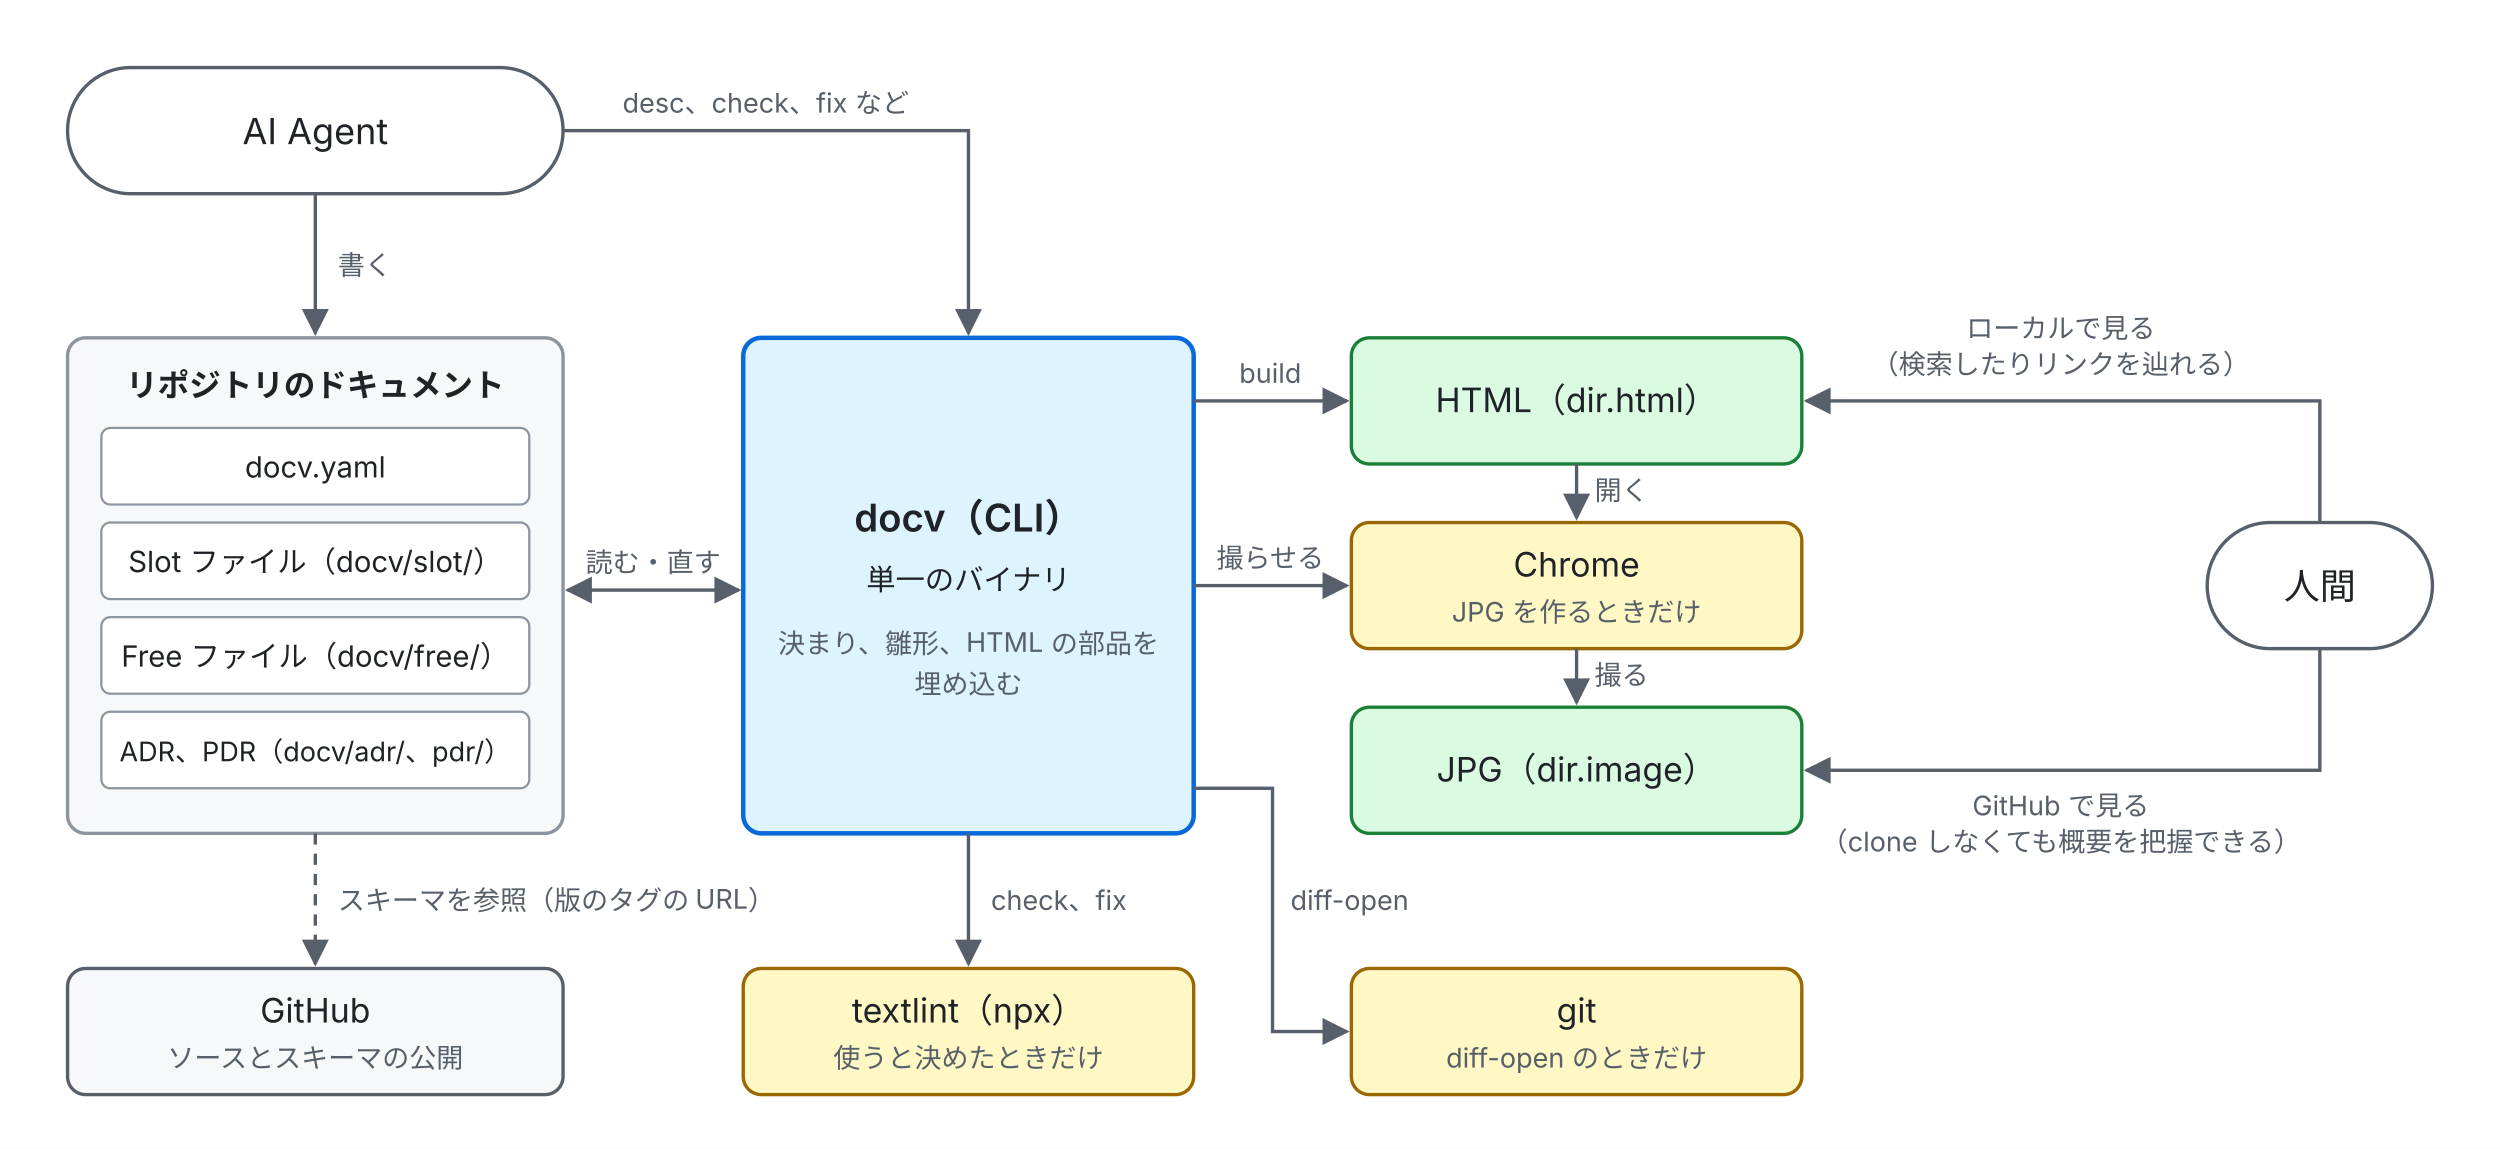
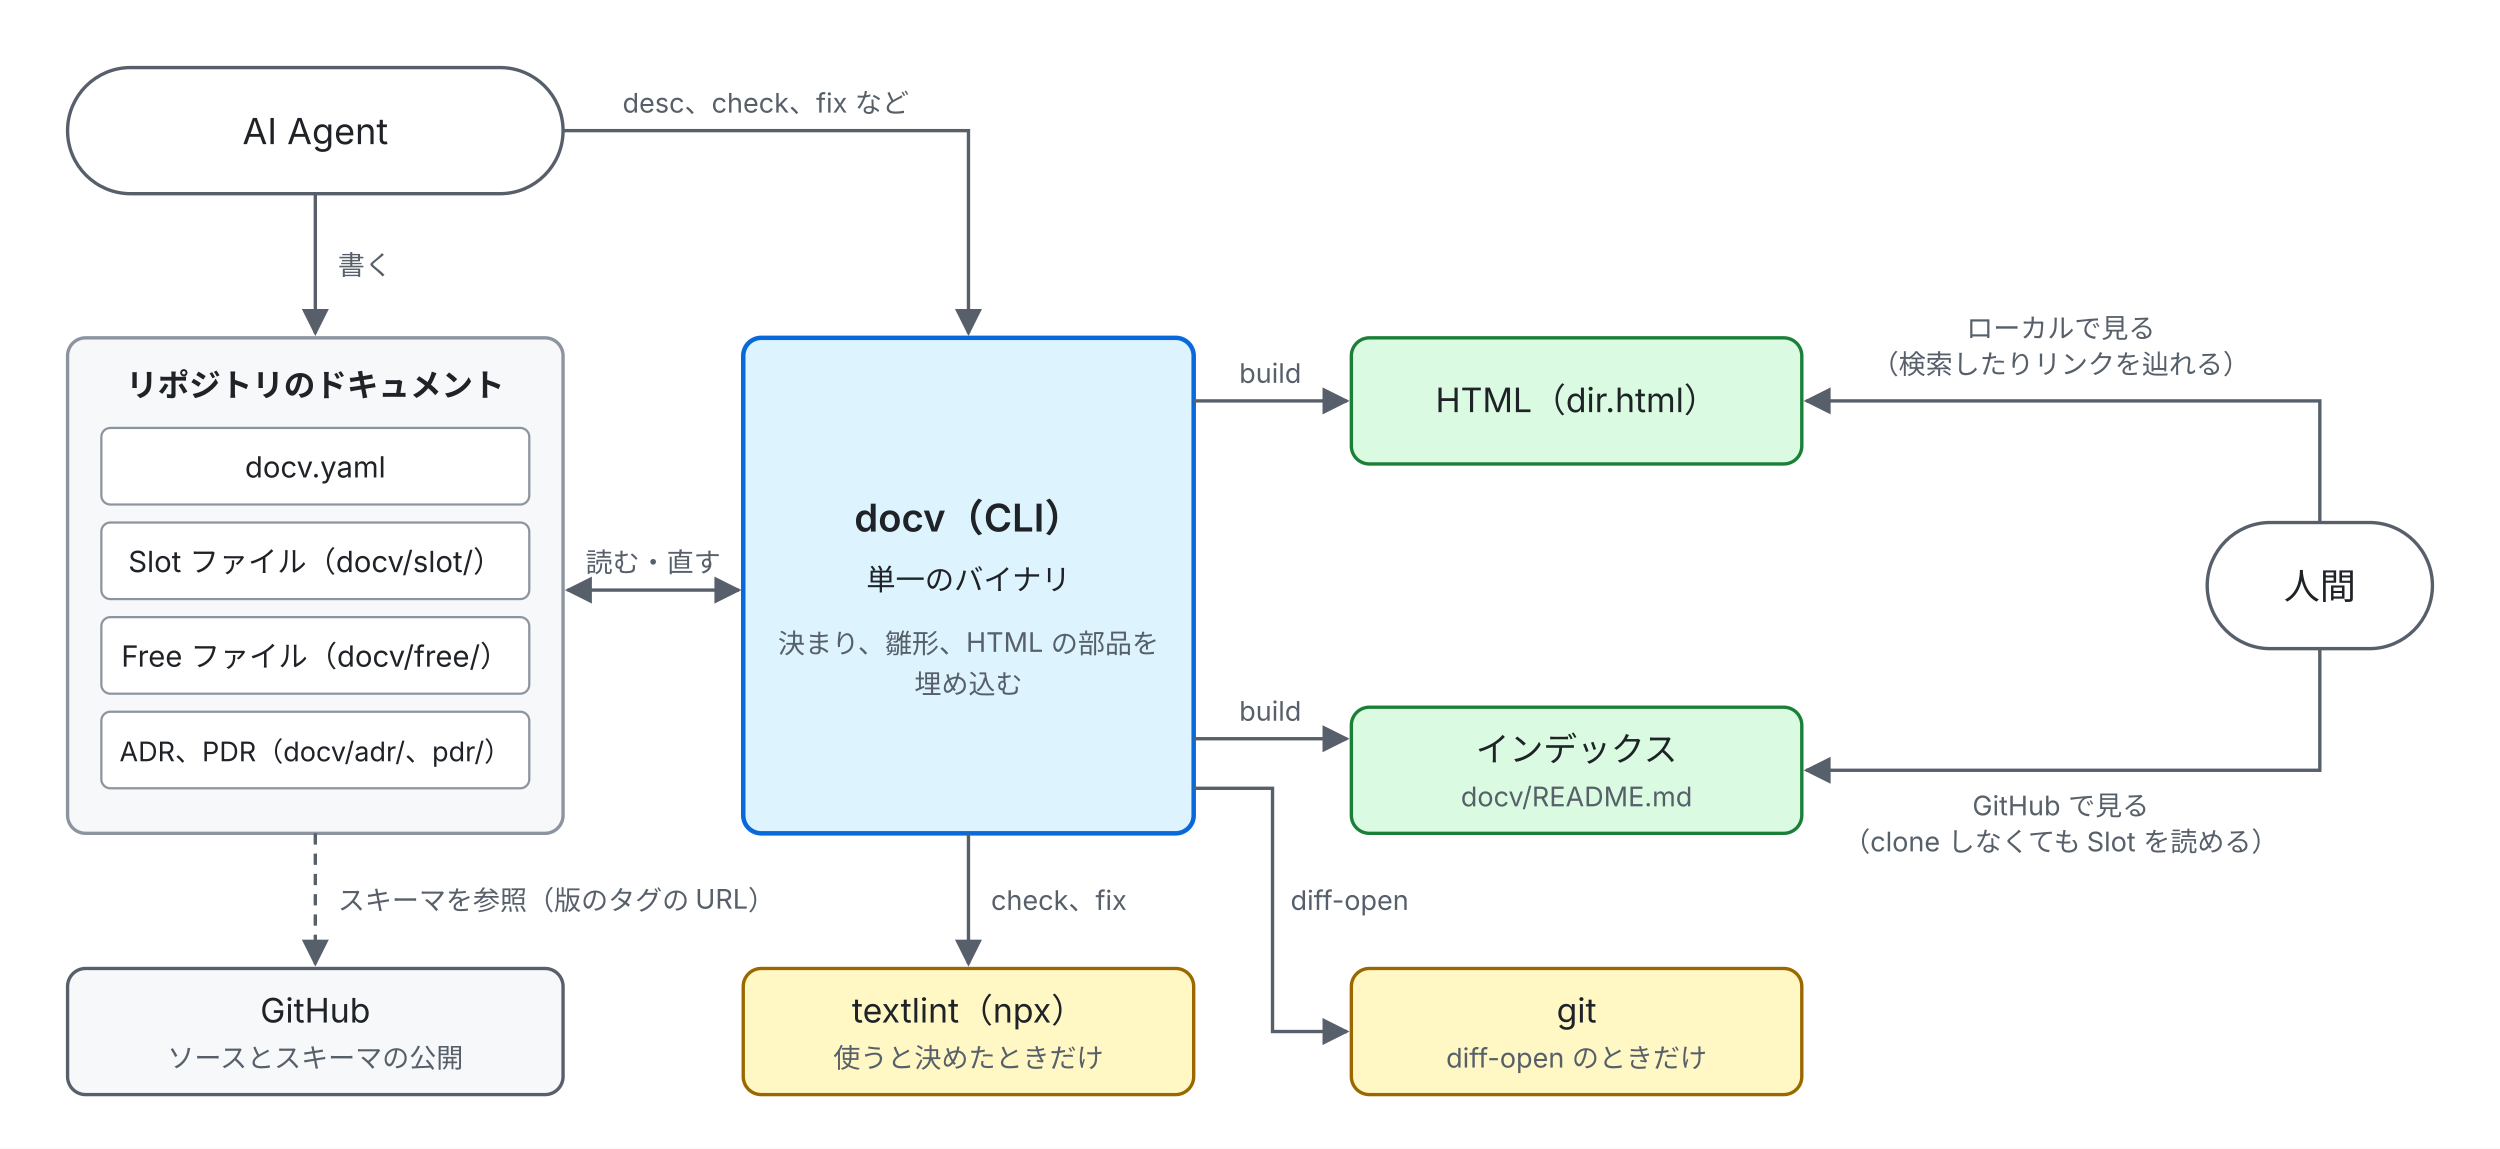
<svg xmlns="http://www.w3.org/2000/svg" width="1110" height="510" viewBox="0 0 1110 510" font-family="-apple-system, 'Hiragino Sans', 'Noto Sans JP', 'Yu Gothic', sans-serif">
  <defs>
    <marker id="arrow" viewBox="0 0 10 10" refX="9" refY="5" markerWidth="8" markerHeight="8" orient="auto-start-reverse">
      <path d="M0,0 L10,5 L0,10 z" fill="#57606a" />
    </marker>
  </defs>
  <rect width="1110" height="510" fill="#ffffff" />
  <rect x="30" y="30" width="220" height="56" rx="28" fill="#ffffff" stroke="#57606a" stroke-width="1.5" />
  <text x="140" y="64" font-size="16" text-anchor="middle" fill="#1f2328">AI Agent</text>
  <rect x="980" y="232" width="100" height="56" rx="28" fill="#ffffff" stroke="#57606a" stroke-width="1.5" />
  <text x="1030" y="266" font-size="16" text-anchor="middle" fill="#1f2328">人間</text>
  <rect x="30" y="150" width="220" height="220" rx="8" fill="#f6f8fa" stroke="#8c959f" stroke-width="1.5" />
  <text x="140" y="176" font-size="14" font-weight="600" text-anchor="middle" fill="#1f2328">リポジトリのドキュメント</text>
  <rect x="45" y="190" width="190" height="34" rx="4" fill="#ffffff" stroke="#8c959f" />
  <text x="140" y="212" font-size="13" text-anchor="middle" fill="#1f2328">docv.yaml</text>
  <rect x="45" y="232" width="190" height="34" rx="4" fill="#ffffff" stroke="#8c959f" />
  <text x="140" y="254" font-size="13" text-anchor="middle" fill="#1f2328">Slot ファイル（docv/slot/）</text>
  <rect x="45" y="274" width="190" height="34" rx="4" fill="#ffffff" stroke="#8c959f" />
  <text x="140" y="296" font-size="13" text-anchor="middle" fill="#1f2328">Free ファイル（docv/free/）</text>
  <rect x="45" y="316" width="190" height="34" rx="4" fill="#ffffff" stroke="#8c959f" />
  <text x="140" y="338" font-size="12" text-anchor="middle" fill="#1f2328">ADR、PDR（docv/adr/、pdr/）</text>
  <rect x="330" y="150" width="200" height="220" rx="8" fill="#ddf4ff" stroke="#0969da" stroke-width="2" />
  <text x="430" y="236" font-size="17" font-weight="600" text-anchor="middle" fill="#1f2328">docv（CLI）</text>
  <text x="430" y="262" font-size="13" text-anchor="middle" fill="#1f2328">単一のバイナリ</text>
  <text x="430" y="290" font-size="12" text-anchor="middle" fill="#57606a">決まり、雛形、HTML の部品を</text>
  <text x="430" y="308" font-size="12" text-anchor="middle" fill="#57606a">埋め込む</text>
  <rect x="600" y="150" width="200" height="56" rx="8" fill="#dafbe1" stroke="#1a7f37" stroke-width="1.5" />
  <text x="700" y="183" font-size="15" text-anchor="middle" fill="#1f2328">HTML（dir.html）</text>
-   <rect x="600" y="232" width="200" height="56" rx="8" fill="#fff8c5" stroke="#9a6700" stroke-width="1.5" />
-   <text x="700" y="256" font-size="15" text-anchor="middle" fill="#1f2328">Chrome</text>
-   <text x="700" y="276" font-size="12" text-anchor="middle" fill="#57606a">JPG を作るときだけ</text>
  <rect x="600" y="314" width="200" height="56" rx="8" fill="#dafbe1" stroke="#1a7f37" stroke-width="1.5" />
-   <text x="700" y="347" font-size="15" text-anchor="middle" fill="#1f2328">JPG（dir.image）</text>
+   <text x="700" y="338" font-size="15" text-anchor="middle" fill="#1f2328">インデックス</text>
+   <text x="700" y="358" font-size="12" text-anchor="middle" fill="#57606a">docv/README.md</text>
  <rect x="330" y="430" width="200" height="56" rx="8" fill="#fff8c5" stroke="#9a6700" stroke-width="1.5" />
  <text x="430" y="454" font-size="15" text-anchor="middle" fill="#1f2328">textlint（npx）</text>
  <text x="430" y="474" font-size="12" text-anchor="middle" fill="#57606a">使うと決めたときだけ</text>
  <rect x="600" y="430" width="200" height="56" rx="8" fill="#fff8c5" stroke="#9a6700" stroke-width="1.5" />
  <text x="700" y="454" font-size="15" text-anchor="middle" fill="#1f2328">git</text>
  <text x="700" y="474" font-size="12" text-anchor="middle" fill="#57606a">diff-open のときだけ</text>
  <rect x="30" y="430" width="220" height="56" rx="8" fill="#f6f8fa" stroke="#57606a" stroke-width="1.5" />
  <text x="140" y="454" font-size="15" text-anchor="middle" fill="#1f2328">GitHub</text>
  <text x="140" y="474" font-size="12" text-anchor="middle" fill="#57606a">ソースとスキーマの公開</text>
  <g stroke="#57606a" stroke-width="1.5" fill="none">
    <line x1="140" y1="86" x2="140" y2="148" marker-end="url(#arrow)" />
    <polyline points="250,58 430,58 430,148" marker-end="url(#arrow)" />
    <line x1="328" y1="262" x2="252" y2="262" marker-start="url(#arrow)" marker-end="url(#arrow)" />
    <line x1="530" y1="178" x2="598" y2="178" marker-end="url(#arrow)" />
-     <line x1="530" y1="260" x2="598" y2="260" marker-end="url(#arrow)" />
-     <line x1="700" y1="206" x2="700" y2="230" marker-end="url(#arrow)" />
-     <line x1="700" y1="288" x2="700" y2="312" marker-end="url(#arrow)" />
+     <line x1="530" y1="328" x2="598" y2="328" marker-end="url(#arrow)" />
    <polyline points="1030,232 1030,178 802,178" marker-end="url(#arrow)" />
    <polyline points="1030,288 1030,342 802,342" marker-end="url(#arrow)" />
    <line x1="430" y1="370" x2="430" y2="428" marker-end="url(#arrow)" />
    <line x1="140" y1="370" x2="140" y2="428" stroke-dasharray="5 4" marker-end="url(#arrow)" />
    <polyline points="530,350 565,350 565,458 598,458" marker-end="url(#arrow)" />
  </g>
  <g font-size="12" fill="#57606a">
    <text x="150" y="122">書く</text>
    <text x="340" y="50" text-anchor="middle">desc、check、fix など</text>
    <text x="290" y="254" text-anchor="middle">読む・直す</text>
    <text x="564" y="170" text-anchor="middle">build</text>
-     <text x="564" y="252" text-anchor="middle">撮らせる</text>
-     <text x="708" y="222">開く</text>
-     <text x="708" y="304">撮る</text>
+     <text x="564" y="320" text-anchor="middle">build</text>
    <text x="915" y="150" text-anchor="middle">ローカルで見る</text>
    <text x="915" y="166" text-anchor="middle">（検索したりリンクを辿れる）</text>
    <text x="915" y="362" text-anchor="middle">GitHub で見る</text>
-     <text x="915" y="378" text-anchor="middle">（clone しなくても概要を把握できる）</text>
+     <text x="915" y="378" text-anchor="middle">（clone しなくても Slot を読める）</text>
    <text x="440" y="404">check、fix</text>
    <text x="573" y="404">diff-open</text>
    <text x="150" y="404">スキーマを参照（版のタグの URL）</text>
  </g>
</svg>
